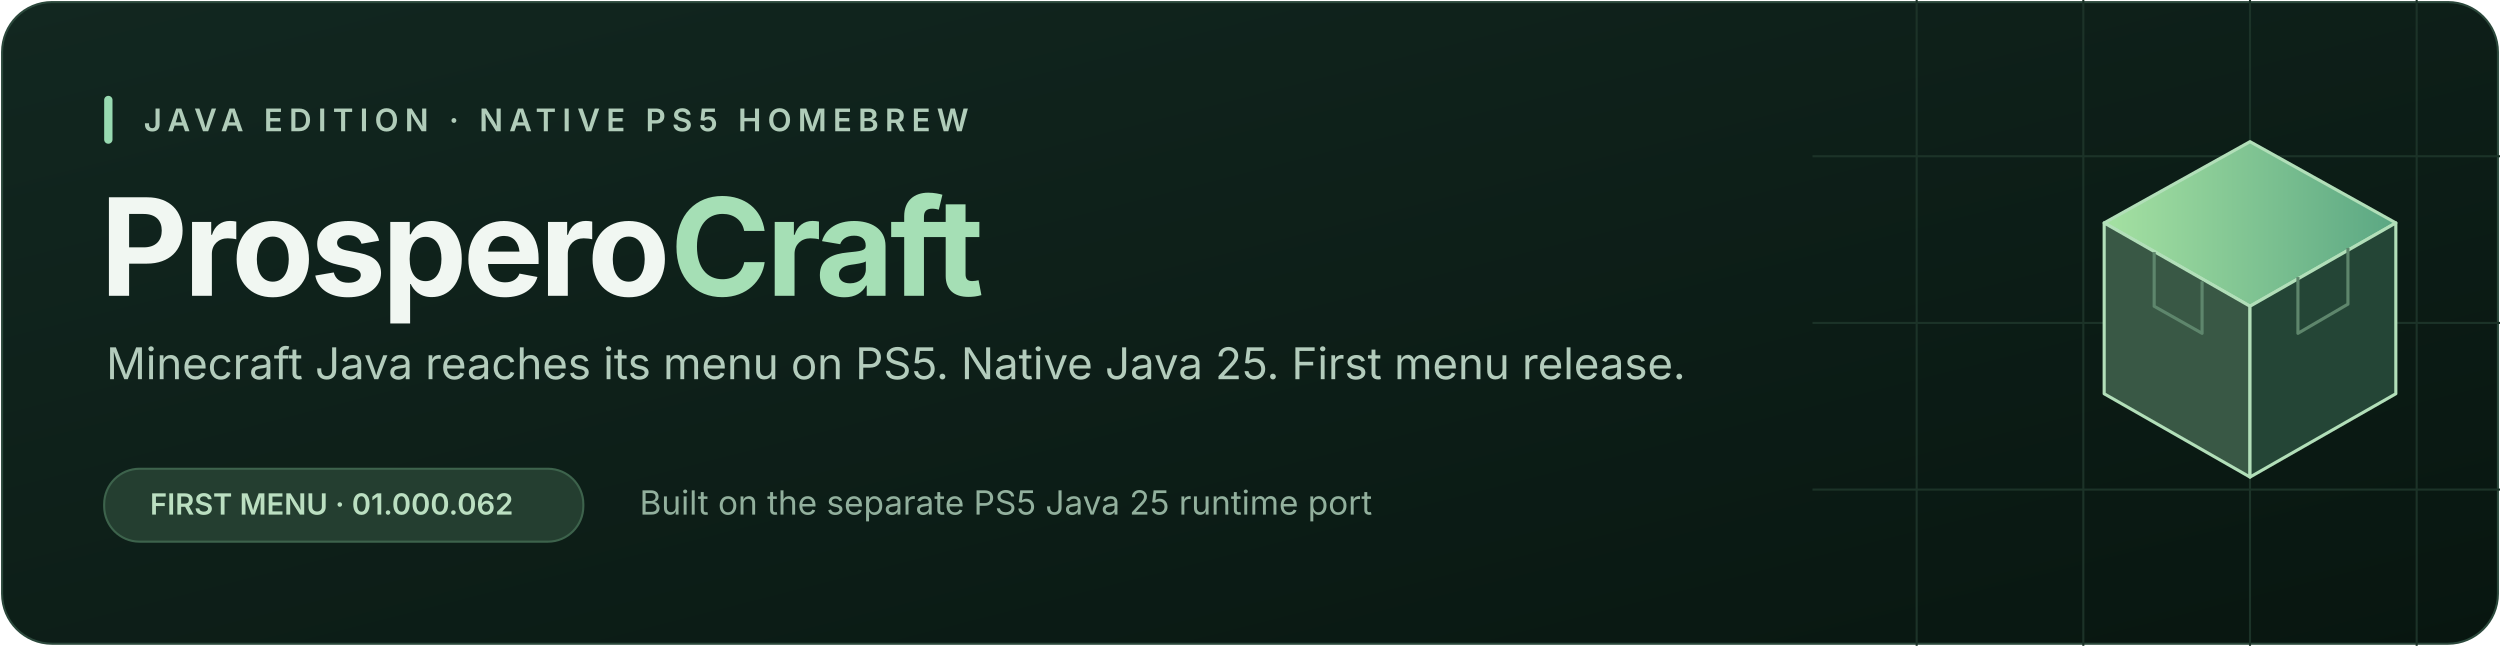
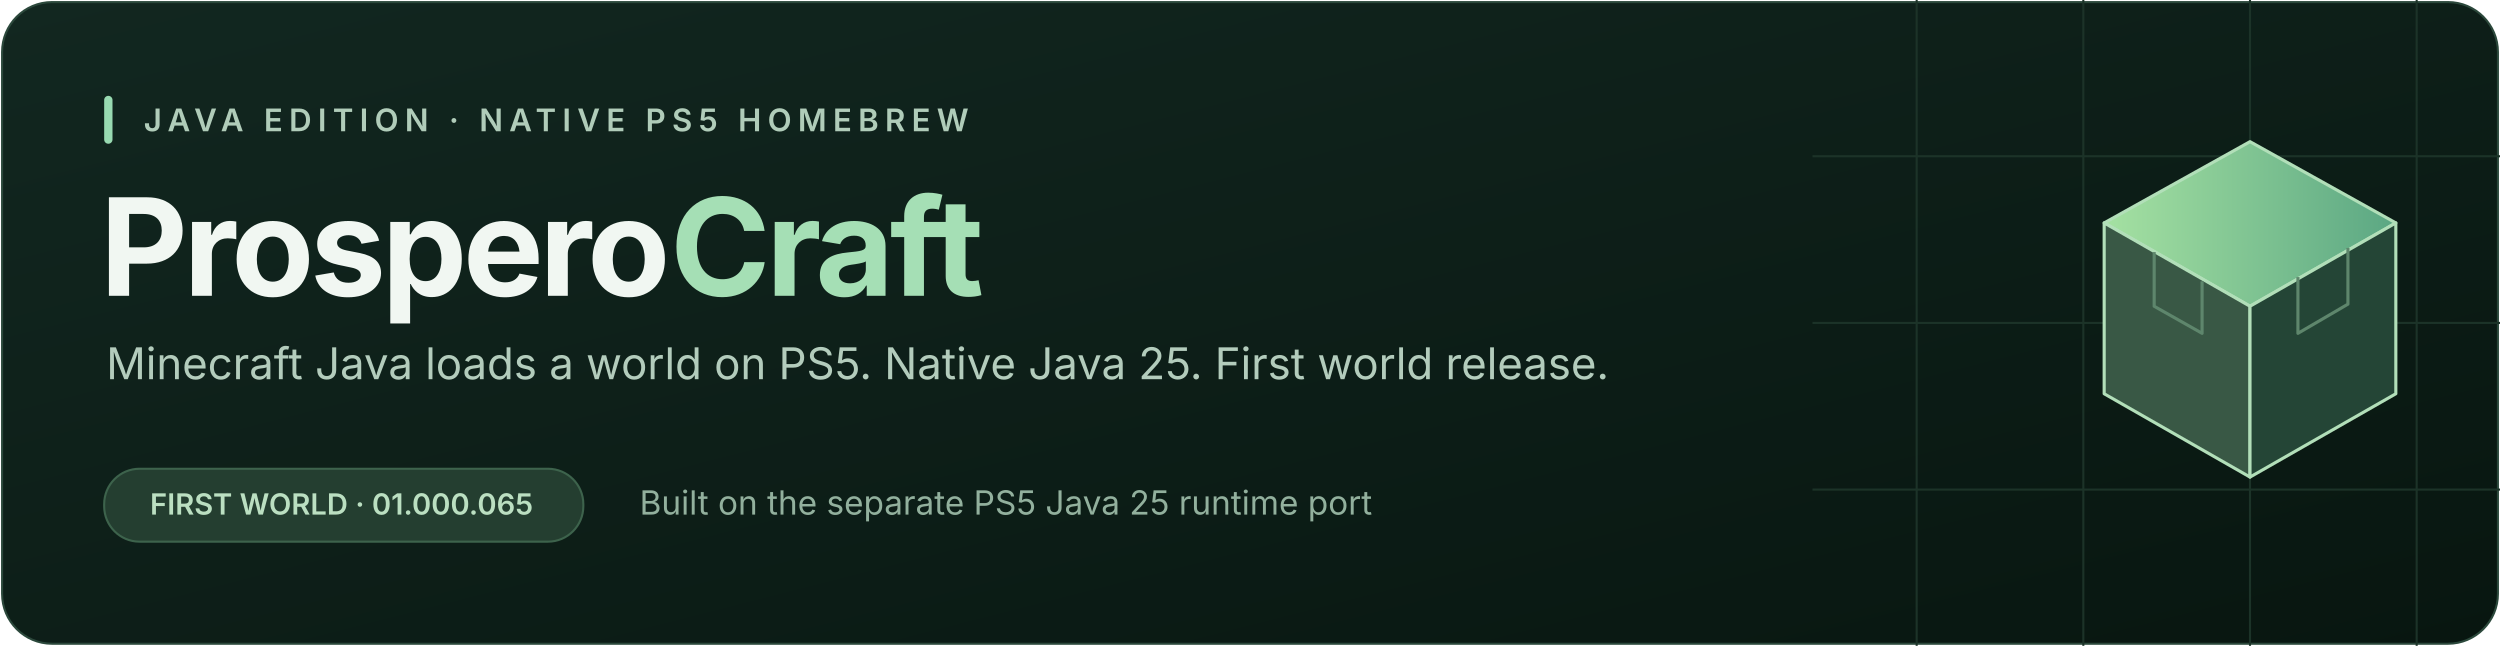
<svg xmlns="http://www.w3.org/2000/svg" width="1200" height="310" viewBox="0 0 1200 310" role="img" aria-labelledby="title description">
  <defs>
    <linearGradient id="background" x2="1" y2="1">
      <stop stop-color="#122720" />
      <stop offset="1" stop-color="#081610" />
    </linearGradient>
    <linearGradient id="grass">
      <stop stop-color="#a5e1a2" />
      <stop offset="1" stop-color="#5ba783" />
    </linearGradient>
  </defs>
  <rect x="1" y="1" width="1198" height="308" rx="24" fill="url(#background)" stroke="#2b483b" />
  <path d="M920 0v310M1000 0v310M1080 0v310M1160 0v310M870 75h330M870 155h330M870 235h330" stroke="#1c3328" />
  <g stroke="#b2dfb9" stroke-width="1.5" stroke-linejoin="round">
    <path d="M1010 107l70-39 70 39-70 40z" fill="url(#grass)" />
    <path d="M1010 107l70 40v82l-70-40z" fill="#395845" />
    <path d="M1080 147l70-40v82l-70 40z" fill="#244536" />
    <path d="M1034 121v26l23 13v-25M1103 133v27l24-14v-27" fill="none" stroke="#5e866c" />
  </g>
  <rect x="50" y="46" width="4" height="23" rx="2" fill="#98dab1" />
  <g font-family="Inter,Segoe UI,Arial,sans-serif">
    <text x="69" y="63" font-size="15" font-weight="600" letter-spacing="3" fill="#b0ccb9">JAVA EDITION · NATIVE PS5 HOMEBREW</text>
    <text x="48" y="142" font-size="65" font-weight="700" letter-spacing="-2" fill="#f1f7f2">Prospero<tspan fill="#a5dfb5">Craft</tspan>
    </text>
-     <text x="51" y="182" font-size="21" fill="#b3ccbc">Minecraft Java reaches its menu on PS5. Native Java 25. First menu release.</text>
+     <text x="51" y="182" font-size="21" fill="#b3ccbc">Minecraft Java loads a world on PS5. Native Java 25. First world release.</text>
    <rect x="50" y="225" width="230" height="35" rx="17" fill="#243e30" stroke="#3d634c" />
-     <text x="72" y="247" font-size="14" font-weight="600" fill="#bbdfc1">FIRST MENU · 01.000.062</text>
+     <text x="72" y="247" font-size="14" font-weight="600" fill="#bbdfc1">FIRST WORLD · 01.000.065</text>
    <text x="307" y="247" font-size="16" fill="#92b09d">Built on the separate PS5 Java 25 runtime port</text>
  </g>
</svg>
